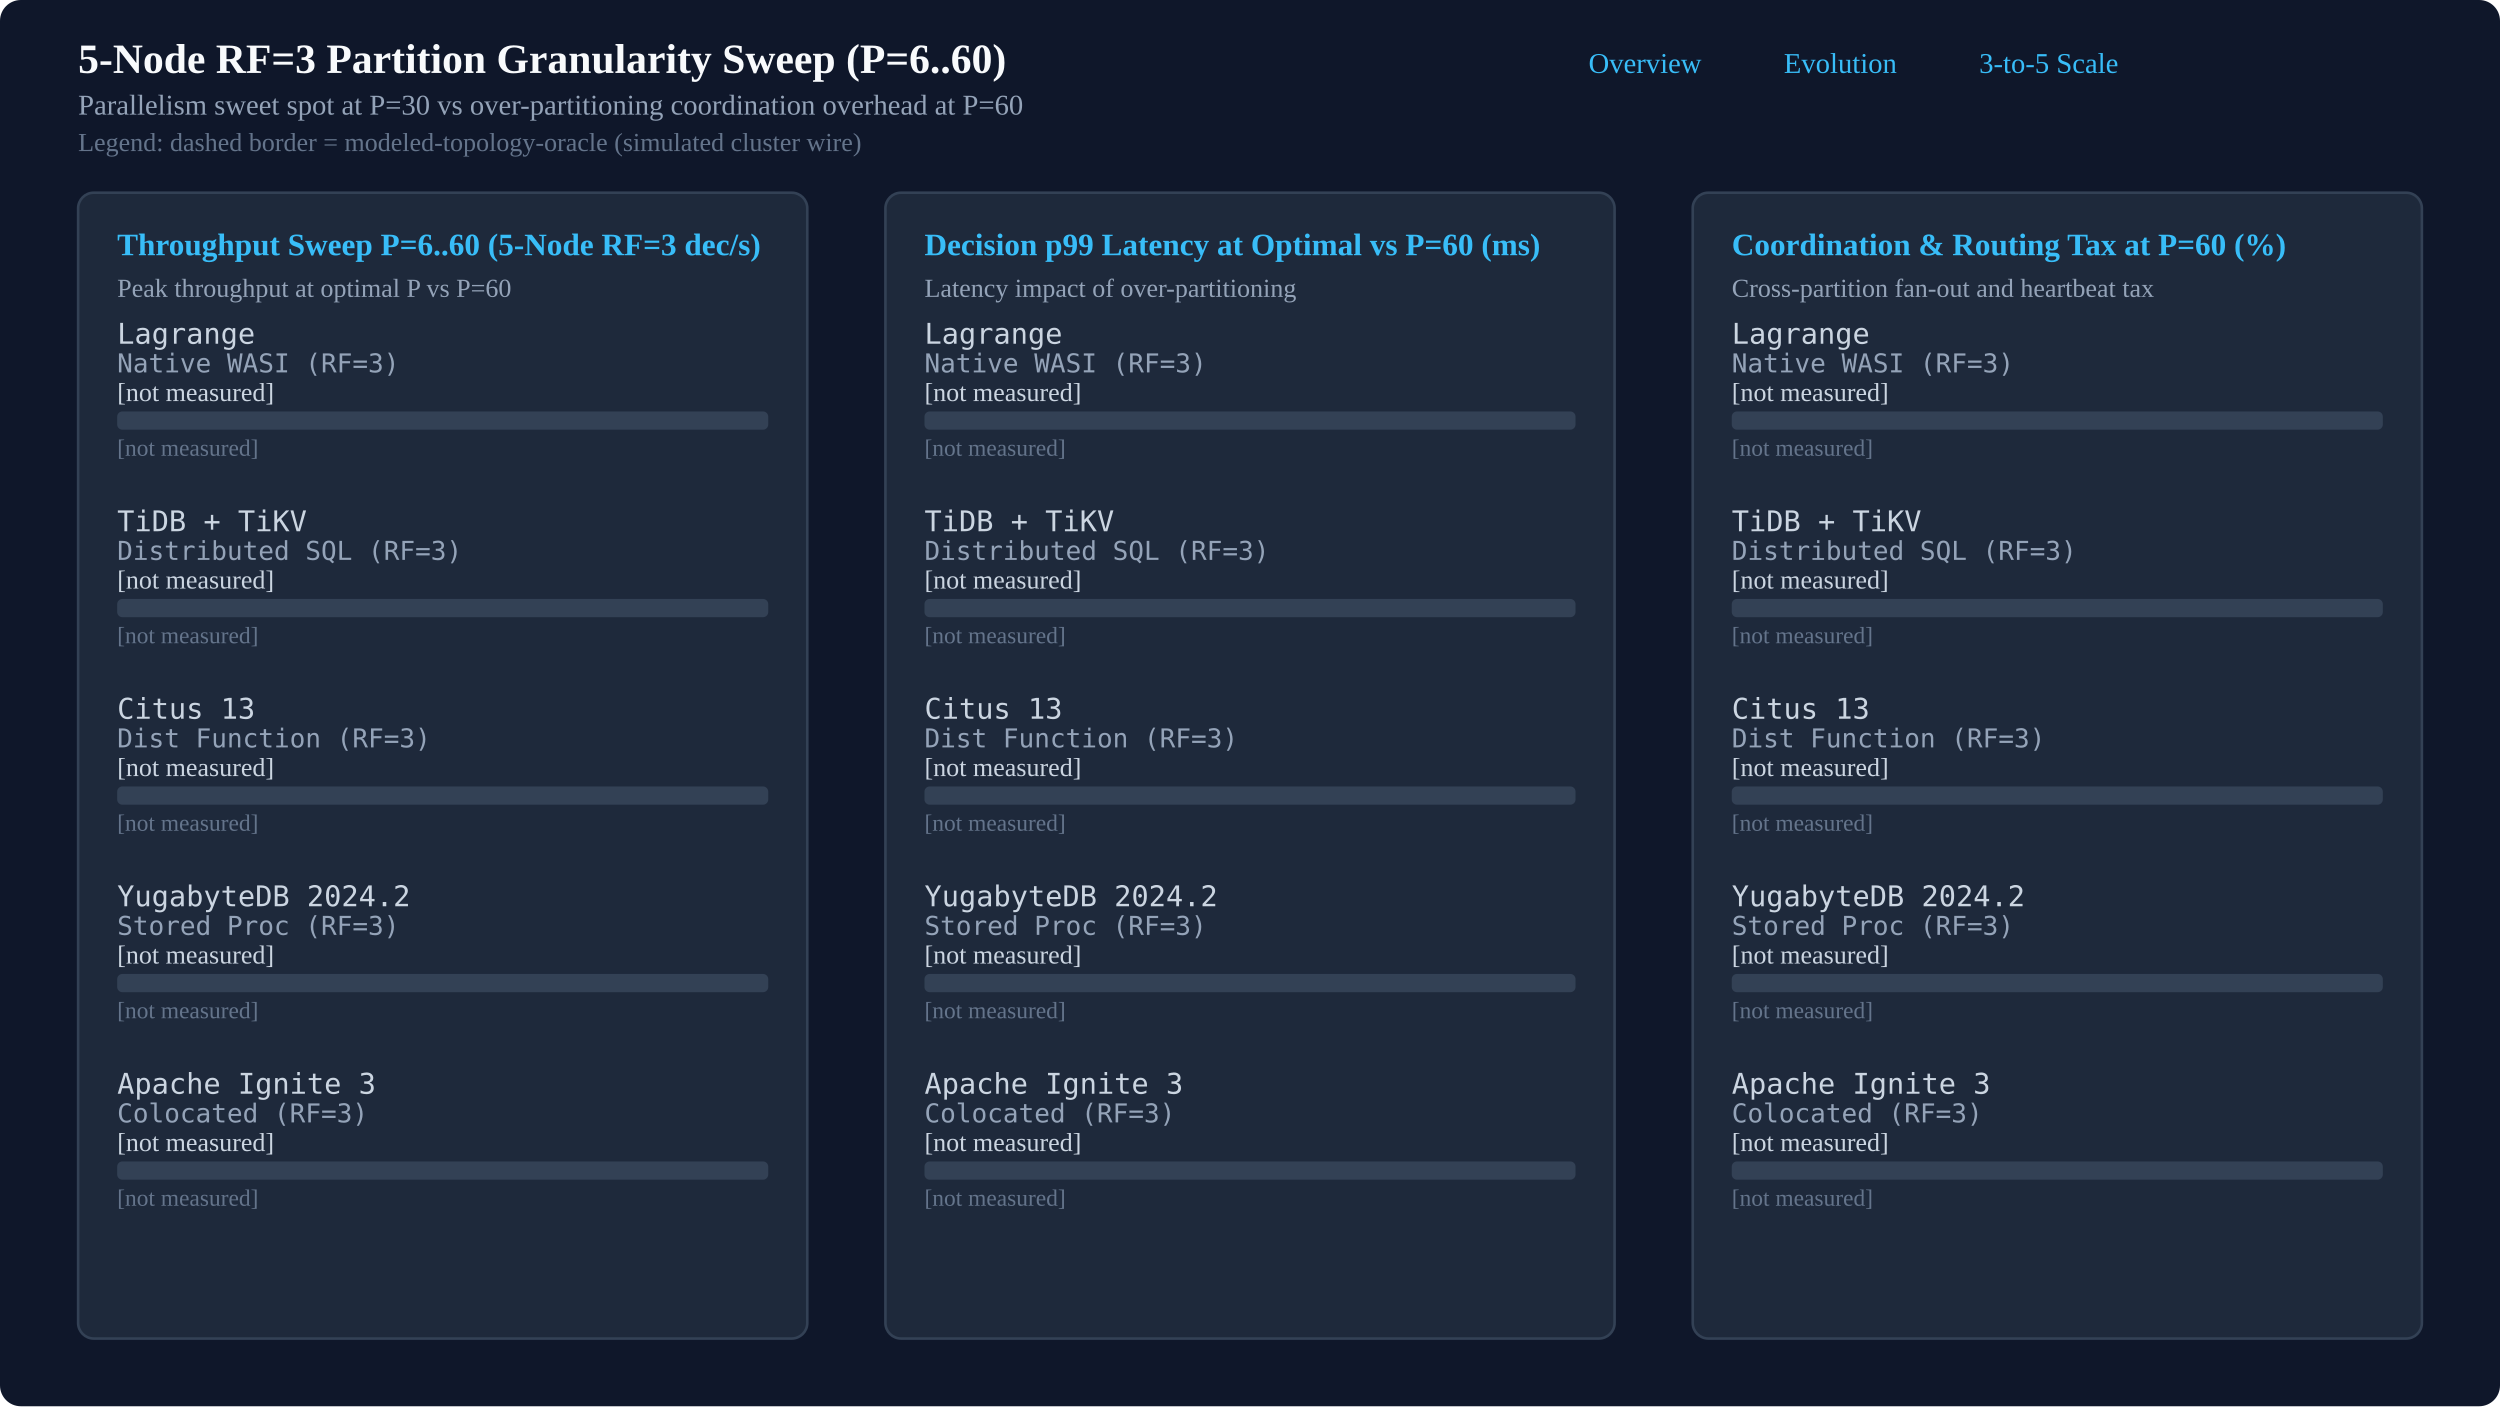
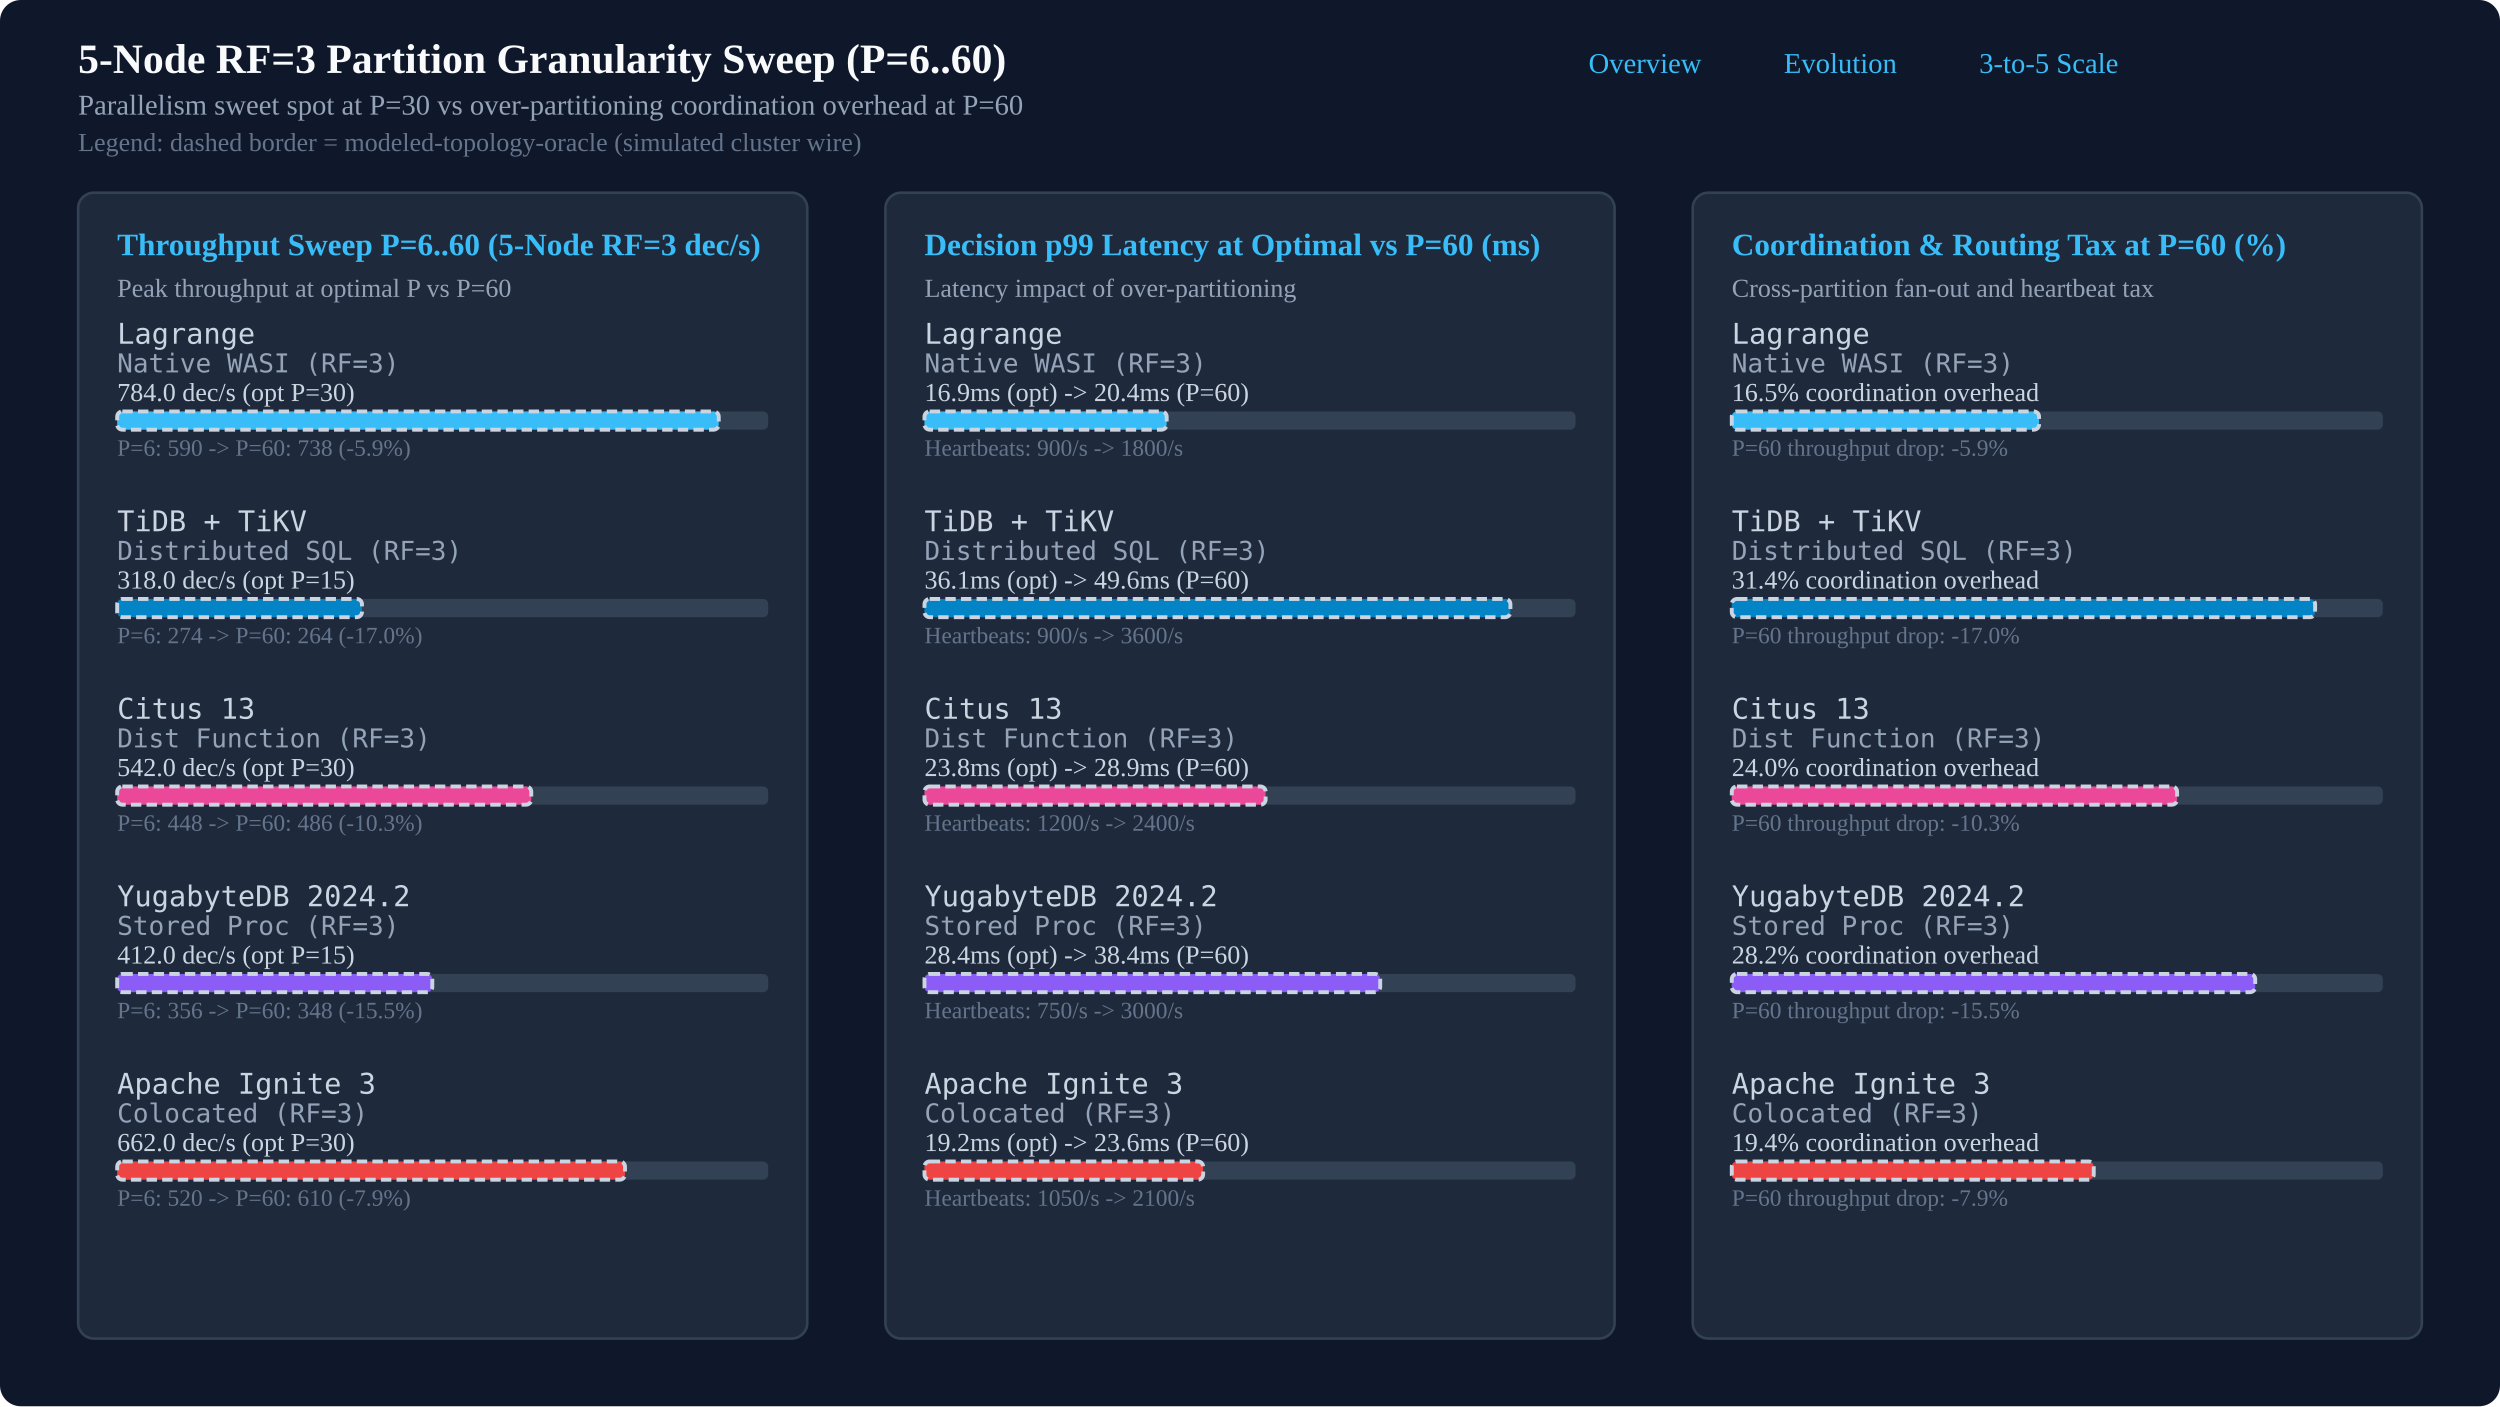
<svg xmlns="http://www.w3.org/2000/svg" viewBox="0 0 960 540" width="960" height="540">
  <rect width="960" height="540" fill="#0f172a" rx="8" />
  <text x="30" y="28" fill="#f8fafc" font-size="16" font-weight="bold">5-Node RF=3 Partition Granularity Sweep (P=6..60)</text>
  <text x="30" y="44" fill="#94a3b8" font-size="11">Parallelism sweet spot at P=30 vs over-partitioning coordination overhead at P=60</text>
  <text x="30" y="58" fill="#64748b" font-size="10">Legend: dashed border = modeled-topology-oracle (simulated cluster wire)</text>
  <a href="README.md">
    <text x="610" y="28" fill="#38bdf8" font-size="11">Overview</text>
  </a>
  <a href="lagrange-metrics-evolution.md">
    <text x="685" y="28" fill="#38bdf8" font-size="11">Evolution</text>
  </a>
  <a href="scaleout-3to5-node-rf3-progress.md">
    <text x="760" y="28" fill="#38bdf8" font-size="11">3-to-5 Scale</text>
  </a>
  <rect x="30" y="74" width="280" height="440" fill="#1e293b" rx="6" stroke="#334155" />
  <text x="45" y="98" fill="#38bdf8" font-size="12" font-weight="bold">Throughput Sweep P=6..60 (5-Node RF=3 dec/s)</text>
  <text x="45" y="114" fill="#94a3b8" font-size="10">Peak throughput at optimal P vs P=60</text>
  <rect x="340" y="74" width="280" height="440" fill="#1e293b" rx="6" stroke="#334155" />
  <text x="355" y="98" fill="#38bdf8" font-size="12" font-weight="bold">Decision p99 Latency at Optimal vs P=60 (ms)</text>
  <text x="355" y="114" fill="#94a3b8" font-size="10">Latency impact of over-partitioning</text>
  <rect x="650" y="74" width="280" height="440" fill="#1e293b" rx="6" stroke="#334155" />
  <text x="665" y="98" fill="#38bdf8" font-size="12" font-weight="bold">Coordination &amp; Routing Tax at P=60 (%)</text>
  <text x="665" y="114" fill="#94a3b8" font-size="10">Cross-partition fan-out and heartbeat tax</text>
  <text x="45" y="132" fill="#cbd5e1" font-size="11" font-family="monospace">Lagrange</text>
  <text x="45" y="143" fill="#94a3b8" font-size="10" font-family="monospace">Native WASI (RF=3)</text>
-   <text x="45" y="154" fill="#cbd5e1" font-size="10">[not measured]</text>
+   <text x="45" y="154" fill="#cbd5e1" font-size="10">784.0 dec/s (opt P=30)</text>
  <rect x="45" y="158" width="250" height="7" fill="#334155" rx="2" />
-   <text x="45" y="175" fill="#64748b" font-size="9">[not measured]</text>
+   <rect x="45" y="158" width="231" height="7" fill="#38bdf8" rx="2" stroke="#cbd5e1" stroke-width="1.5" stroke-dasharray="4,2" />
+   <text x="45" y="175" fill="#64748b" font-size="9">P=6: 590 -&gt; P=60: 738 (-5.9%)</text>
  <text x="45" y="204" fill="#cbd5e1" font-size="11" font-family="monospace">TiDB + TiKV</text>
  <text x="45" y="215" fill="#94a3b8" font-size="10" font-family="monospace">Distributed SQL (RF=3)</text>
-   <text x="45" y="226" fill="#cbd5e1" font-size="10">[not measured]</text>
+   <text x="45" y="226" fill="#cbd5e1" font-size="10">318.0 dec/s (opt P=15)</text>
  <rect x="45" y="230" width="250" height="7" fill="#334155" rx="2" />
-   <text x="45" y="247" fill="#64748b" font-size="9">[not measured]</text>
+   <rect x="45" y="230" width="94" height="7" fill="#0284c7" rx="2" stroke="#cbd5e1" stroke-width="1.5" stroke-dasharray="4,2" />
+   <text x="45" y="247" fill="#64748b" font-size="9">P=6: 274 -&gt; P=60: 264 (-17.0%)</text>
  <text x="45" y="276" fill="#cbd5e1" font-size="11" font-family="monospace">Citus 13</text>
  <text x="45" y="287" fill="#94a3b8" font-size="10" font-family="monospace">Dist Function (RF=3)</text>
-   <text x="45" y="298" fill="#cbd5e1" font-size="10">[not measured]</text>
+   <text x="45" y="298" fill="#cbd5e1" font-size="10">542.0 dec/s (opt P=30)</text>
  <rect x="45" y="302" width="250" height="7" fill="#334155" rx="2" />
-   <text x="45" y="319" fill="#64748b" font-size="9">[not measured]</text>
+   <rect x="45" y="302" width="159" height="7" fill="#ec4899" rx="2" stroke="#cbd5e1" stroke-width="1.5" stroke-dasharray="4,2" />
+   <text x="45" y="319" fill="#64748b" font-size="9">P=6: 448 -&gt; P=60: 486 (-10.3%)</text>
  <text x="45" y="348" fill="#cbd5e1" font-size="11" font-family="monospace">YugabyteDB 2024.2</text>
  <text x="45" y="359" fill="#94a3b8" font-size="10" font-family="monospace">Stored Proc (RF=3)</text>
-   <text x="45" y="370" fill="#cbd5e1" font-size="10">[not measured]</text>
+   <text x="45" y="370" fill="#cbd5e1" font-size="10">412.0 dec/s (opt P=15)</text>
  <rect x="45" y="374" width="250" height="7" fill="#334155" rx="2" />
-   <text x="45" y="391" fill="#64748b" font-size="9">[not measured]</text>
+   <rect x="45" y="374" width="121" height="7" fill="#8b5cf6" rx="2" stroke="#cbd5e1" stroke-width="1.5" stroke-dasharray="4,2" />
+   <text x="45" y="391" fill="#64748b" font-size="9">P=6: 356 -&gt; P=60: 348 (-15.5%)</text>
  <text x="45" y="420" fill="#cbd5e1" font-size="11" font-family="monospace">Apache Ignite 3</text>
  <text x="45" y="431" fill="#94a3b8" font-size="10" font-family="monospace">Colocated (RF=3)</text>
-   <text x="45" y="442" fill="#cbd5e1" font-size="10">[not measured]</text>
+   <text x="45" y="442" fill="#cbd5e1" font-size="10">662.0 dec/s (opt P=30)</text>
  <rect x="45" y="446" width="250" height="7" fill="#334155" rx="2" />
-   <text x="45" y="463" fill="#64748b" font-size="9">[not measured]</text>
+   <rect x="45" y="446" width="195" height="7" fill="#ef4444" rx="2" stroke="#cbd5e1" stroke-width="1.5" stroke-dasharray="4,2" />
+   <text x="45" y="463" fill="#64748b" font-size="9">P=6: 520 -&gt; P=60: 610 (-7.9%)</text>
  <text x="355" y="132" fill="#cbd5e1" font-size="11" font-family="monospace">Lagrange</text>
  <text x="355" y="143" fill="#94a3b8" font-size="10" font-family="monospace">Native WASI (RF=3)</text>
-   <text x="355" y="154" fill="#cbd5e1" font-size="10">[not measured]</text>
+   <text x="355" y="154" fill="#cbd5e1" font-size="10">16.9ms (opt) -&gt; 20.4ms (P=60)</text>
  <rect x="355" y="158" width="250" height="7" fill="#334155" rx="2" />
-   <text x="355" y="175" fill="#64748b" font-size="9">[not measured]</text>
+   <rect x="355" y="158" width="93" height="7" fill="#38bdf8" rx="2" stroke="#cbd5e1" stroke-width="1.5" stroke-dasharray="4,2" />
+   <text x="355" y="175" fill="#64748b" font-size="9">Heartbeats: 900/s -&gt; 1800/s</text>
  <text x="355" y="204" fill="#cbd5e1" font-size="11" font-family="monospace">TiDB + TiKV</text>
  <text x="355" y="215" fill="#94a3b8" font-size="10" font-family="monospace">Distributed SQL (RF=3)</text>
-   <text x="355" y="226" fill="#cbd5e1" font-size="10">[not measured]</text>
+   <text x="355" y="226" fill="#cbd5e1" font-size="10">36.1ms (opt) -&gt; 49.6ms (P=60)</text>
  <rect x="355" y="230" width="250" height="7" fill="#334155" rx="2" />
-   <text x="355" y="247" fill="#64748b" font-size="9">[not measured]</text>
+   <rect x="355" y="230" width="225" height="7" fill="#0284c7" rx="2" stroke="#cbd5e1" stroke-width="1.5" stroke-dasharray="4,2" />
+   <text x="355" y="247" fill="#64748b" font-size="9">Heartbeats: 900/s -&gt; 3600/s</text>
  <text x="355" y="276" fill="#cbd5e1" font-size="11" font-family="monospace">Citus 13</text>
  <text x="355" y="287" fill="#94a3b8" font-size="10" font-family="monospace">Dist Function (RF=3)</text>
-   <text x="355" y="298" fill="#cbd5e1" font-size="10">[not measured]</text>
+   <text x="355" y="298" fill="#cbd5e1" font-size="10">23.8ms (opt) -&gt; 28.9ms (P=60)</text>
  <rect x="355" y="302" width="250" height="7" fill="#334155" rx="2" />
-   <text x="355" y="319" fill="#64748b" font-size="9">[not measured]</text>
+   <rect x="355" y="302" width="131" height="7" fill="#ec4899" rx="2" stroke="#cbd5e1" stroke-width="1.5" stroke-dasharray="4,2" />
+   <text x="355" y="319" fill="#64748b" font-size="9">Heartbeats: 1200/s -&gt; 2400/s</text>
  <text x="355" y="348" fill="#cbd5e1" font-size="11" font-family="monospace">YugabyteDB 2024.2</text>
  <text x="355" y="359" fill="#94a3b8" font-size="10" font-family="monospace">Stored Proc (RF=3)</text>
-   <text x="355" y="370" fill="#cbd5e1" font-size="10">[not measured]</text>
+   <text x="355" y="370" fill="#cbd5e1" font-size="10">28.4ms (opt) -&gt; 38.4ms (P=60)</text>
  <rect x="355" y="374" width="250" height="7" fill="#334155" rx="2" />
-   <text x="355" y="391" fill="#64748b" font-size="9">[not measured]</text>
+   <rect x="355" y="374" width="175" height="7" fill="#8b5cf6" rx="2" stroke="#cbd5e1" stroke-width="1.5" stroke-dasharray="4,2" />
+   <text x="355" y="391" fill="#64748b" font-size="9">Heartbeats: 750/s -&gt; 3000/s</text>
  <text x="355" y="420" fill="#cbd5e1" font-size="11" font-family="monospace">Apache Ignite 3</text>
  <text x="355" y="431" fill="#94a3b8" font-size="10" font-family="monospace">Colocated (RF=3)</text>
-   <text x="355" y="442" fill="#cbd5e1" font-size="10">[not measured]</text>
+   <text x="355" y="442" fill="#cbd5e1" font-size="10">19.2ms (opt) -&gt; 23.6ms (P=60)</text>
  <rect x="355" y="446" width="250" height="7" fill="#334155" rx="2" />
-   <text x="355" y="463" fill="#64748b" font-size="9">[not measured]</text>
+   <rect x="355" y="446" width="107" height="7" fill="#ef4444" rx="2" stroke="#cbd5e1" stroke-width="1.5" stroke-dasharray="4,2" />
+   <text x="355" y="463" fill="#64748b" font-size="9">Heartbeats: 1050/s -&gt; 2100/s</text>
  <text x="665" y="132" fill="#cbd5e1" font-size="11" font-family="monospace">Lagrange</text>
  <text x="665" y="143" fill="#94a3b8" font-size="10" font-family="monospace">Native WASI (RF=3)</text>
-   <text x="665" y="154" fill="#cbd5e1" font-size="10">[not measured]</text>
+   <text x="665" y="154" fill="#cbd5e1" font-size="10">16.5% coordination overhead</text>
  <rect x="665" y="158" width="250" height="7" fill="#334155" rx="2" />
-   <text x="665" y="175" fill="#64748b" font-size="9">[not measured]</text>
+   <rect x="665" y="158" width="118" height="7" fill="#38bdf8" rx="2" stroke="#cbd5e1" stroke-width="1.5" stroke-dasharray="4,2" />
+   <text x="665" y="175" fill="#64748b" font-size="9">P=60 throughput drop: -5.9%</text>
  <text x="665" y="204" fill="#cbd5e1" font-size="11" font-family="monospace">TiDB + TiKV</text>
  <text x="665" y="215" fill="#94a3b8" font-size="10" font-family="monospace">Distributed SQL (RF=3)</text>
-   <text x="665" y="226" fill="#cbd5e1" font-size="10">[not measured]</text>
+   <text x="665" y="226" fill="#cbd5e1" font-size="10">31.4% coordination overhead</text>
  <rect x="665" y="230" width="250" height="7" fill="#334155" rx="2" />
-   <text x="665" y="247" fill="#64748b" font-size="9">[not measured]</text>
+   <rect x="665" y="230" width="224" height="7" fill="#0284c7" rx="2" stroke="#cbd5e1" stroke-width="1.5" stroke-dasharray="4,2" />
+   <text x="665" y="247" fill="#64748b" font-size="9">P=60 throughput drop: -17.0%</text>
  <text x="665" y="276" fill="#cbd5e1" font-size="11" font-family="monospace">Citus 13</text>
  <text x="665" y="287" fill="#94a3b8" font-size="10" font-family="monospace">Dist Function (RF=3)</text>
-   <text x="665" y="298" fill="#cbd5e1" font-size="10">[not measured]</text>
+   <text x="665" y="298" fill="#cbd5e1" font-size="10">24.0% coordination overhead</text>
  <rect x="665" y="302" width="250" height="7" fill="#334155" rx="2" />
-   <text x="665" y="319" fill="#64748b" font-size="9">[not measured]</text>
+   <rect x="665" y="302" width="171" height="7" fill="#ec4899" rx="2" stroke="#cbd5e1" stroke-width="1.5" stroke-dasharray="4,2" />
+   <text x="665" y="319" fill="#64748b" font-size="9">P=60 throughput drop: -10.3%</text>
  <text x="665" y="348" fill="#cbd5e1" font-size="11" font-family="monospace">YugabyteDB 2024.2</text>
  <text x="665" y="359" fill="#94a3b8" font-size="10" font-family="monospace">Stored Proc (RF=3)</text>
-   <text x="665" y="370" fill="#cbd5e1" font-size="10">[not measured]</text>
+   <text x="665" y="370" fill="#cbd5e1" font-size="10">28.2% coordination overhead</text>
  <rect x="665" y="374" width="250" height="7" fill="#334155" rx="2" />
-   <text x="665" y="391" fill="#64748b" font-size="9">[not measured]</text>
+   <rect x="665" y="374" width="201" height="7" fill="#8b5cf6" rx="2" stroke="#cbd5e1" stroke-width="1.5" stroke-dasharray="4,2" />
+   <text x="665" y="391" fill="#64748b" font-size="9">P=60 throughput drop: -15.5%</text>
  <text x="665" y="420" fill="#cbd5e1" font-size="11" font-family="monospace">Apache Ignite 3</text>
  <text x="665" y="431" fill="#94a3b8" font-size="10" font-family="monospace">Colocated (RF=3)</text>
-   <text x="665" y="442" fill="#cbd5e1" font-size="10">[not measured]</text>
+   <text x="665" y="442" fill="#cbd5e1" font-size="10">19.4% coordination overhead</text>
  <rect x="665" y="446" width="250" height="7" fill="#334155" rx="2" />
-   <text x="665" y="463" fill="#64748b" font-size="9">[not measured]</text>
+   <rect x="665" y="446" width="139" height="7" fill="#ef4444" rx="2" stroke="#cbd5e1" stroke-width="1.5" stroke-dasharray="4,2" />
+   <text x="665" y="463" fill="#64748b" font-size="9">P=60 throughput drop: -7.9%</text>
</svg>
